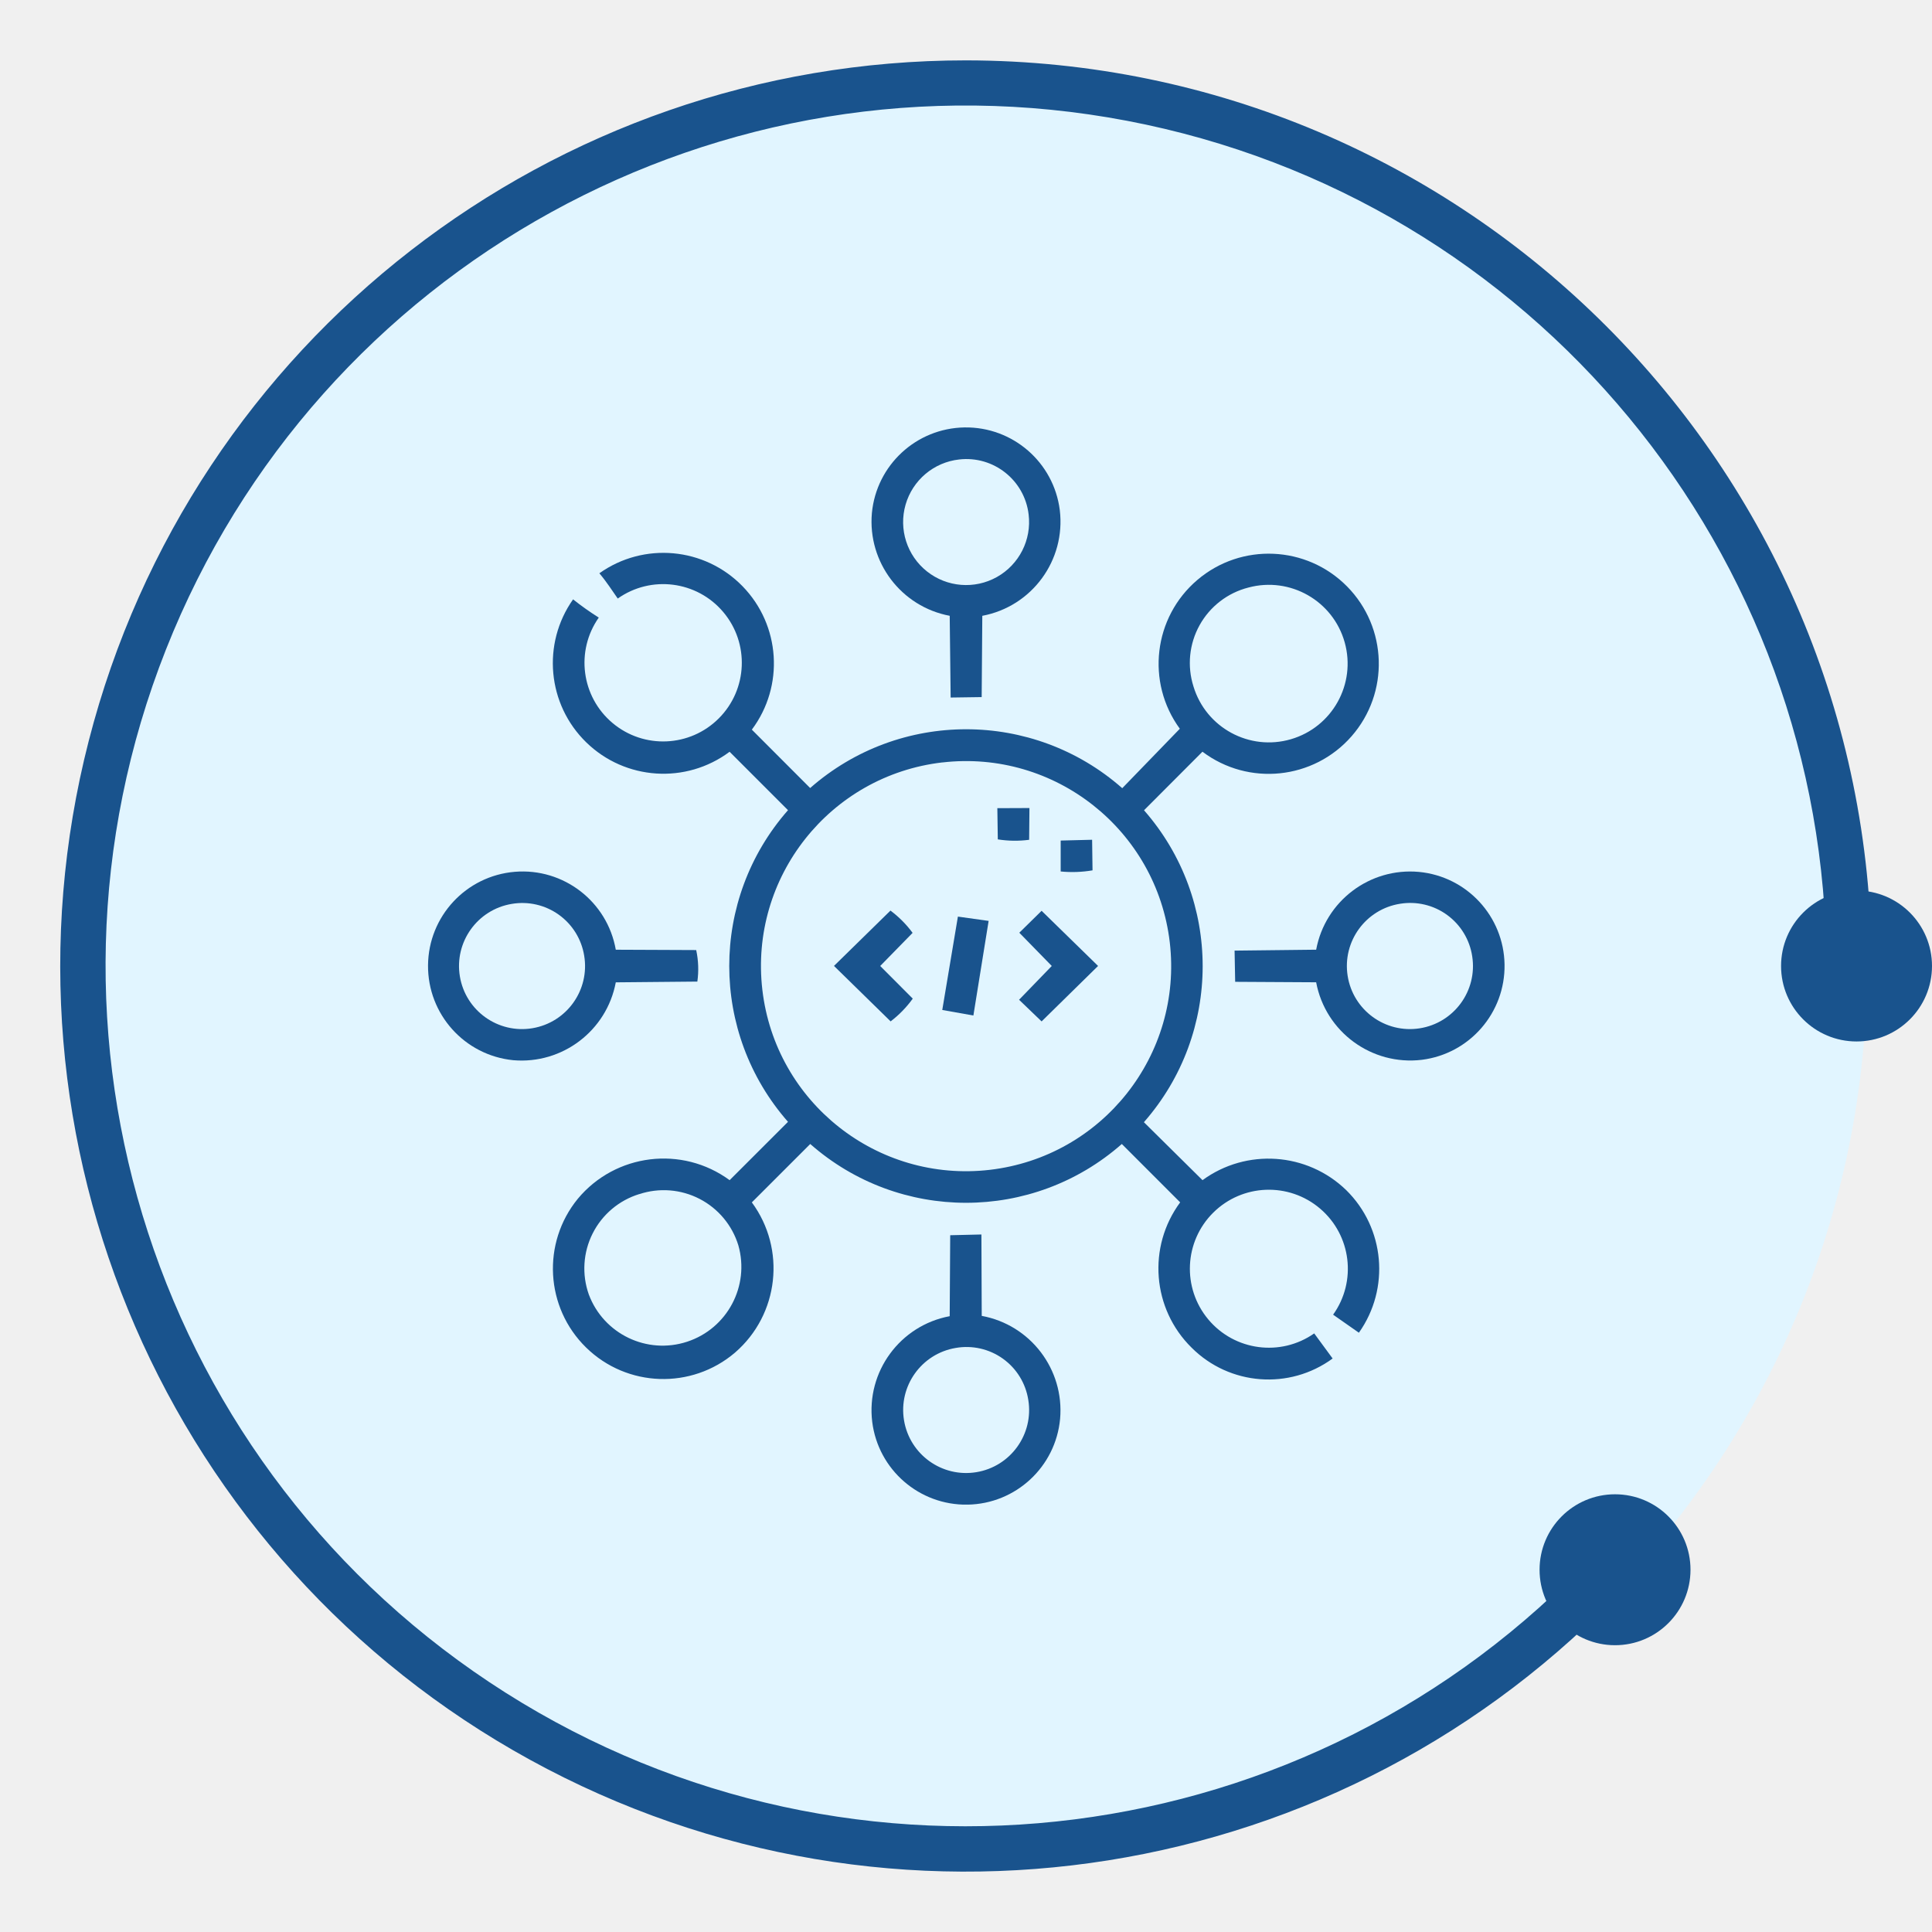
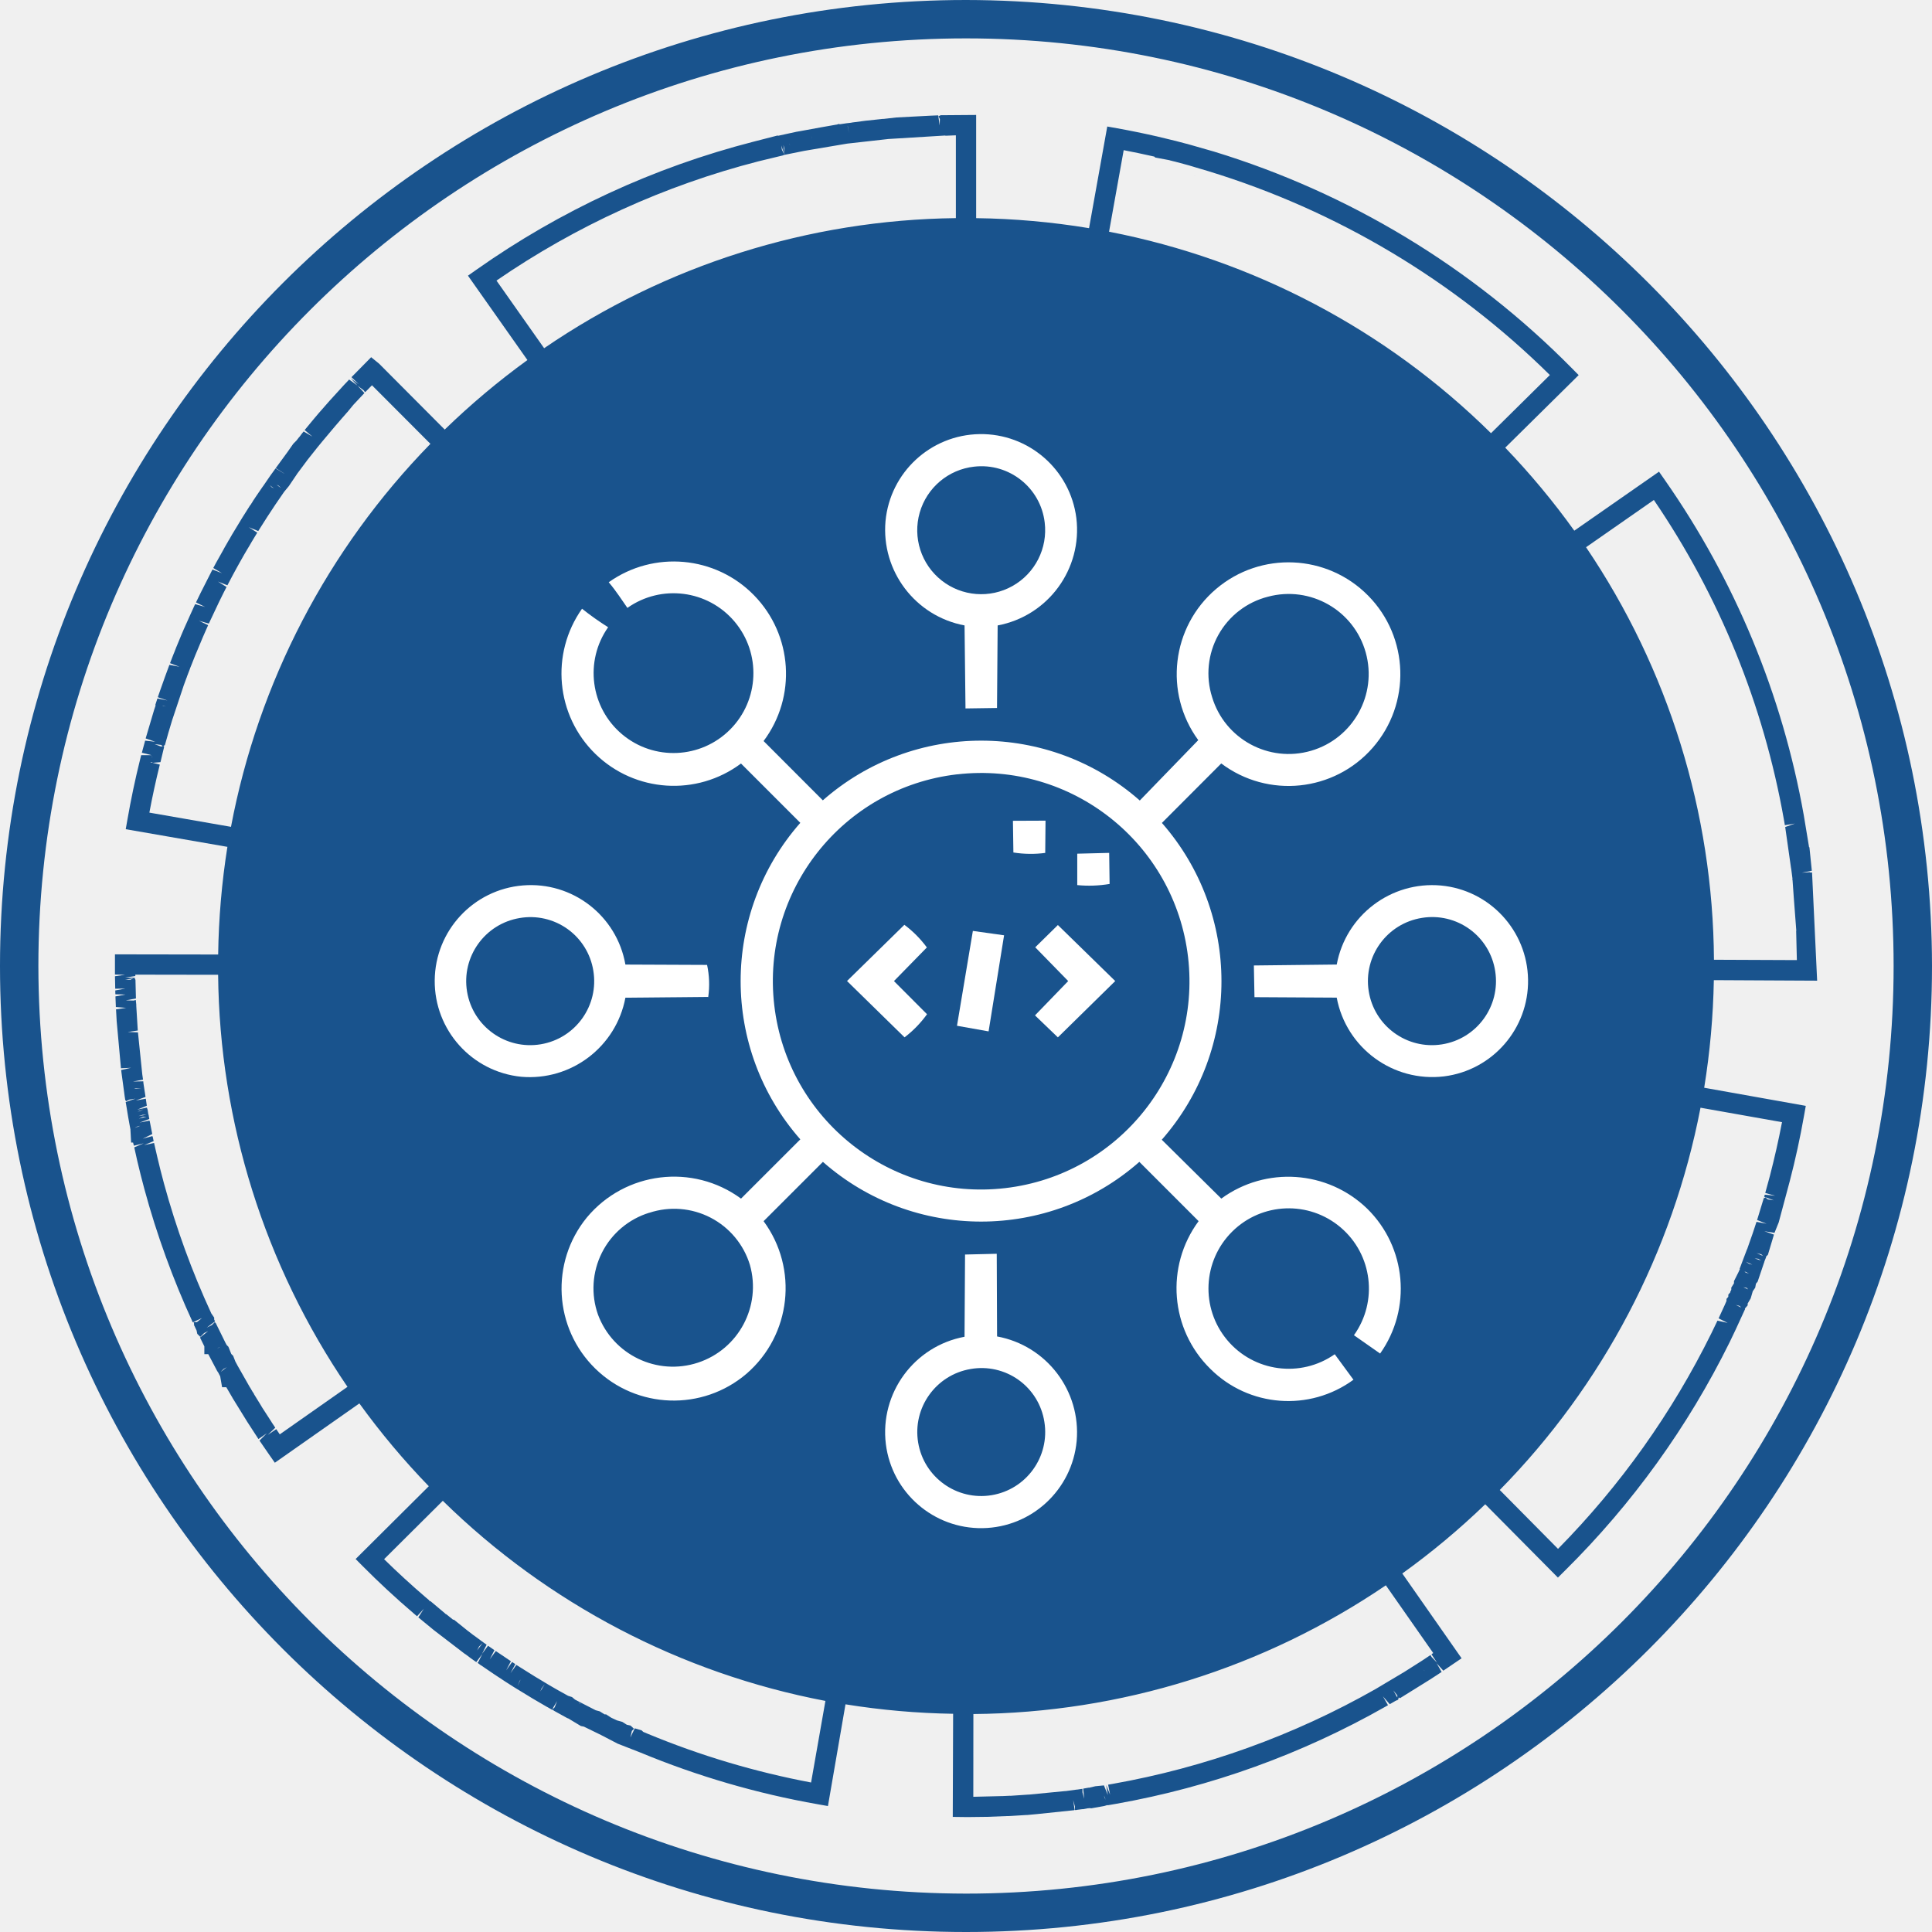
- <svg xmlns="http://www.w3.org/2000/svg" width="130" height="130" viewBox="0 0 130 130">
+ <svg xmlns="http://www.w3.org/2000/svg" width="128" height="128" viewBox="0 0 128 128">
  <defs>
    <clipPath id="clip-path">
-       <rect id="Rectángulo_456267" data-name="Rectángulo 456267" width="130" height="130" fill="none" />
+       <path id="Trazado_1031300" data-name="Trazado 1031300" d="M2.543,64A61.457,61.457,0,1,1,64,125.457,61.527,61.527,0,0,1,2.543,64M64,0a64,64,0,1,0,64,64A64.071,64.071,0,0,0,64,0Z" fill="#19538d" />
    </clipPath>
    <clipPath id="clip-path-2">
-       <rect id="Rectángulo_464487" data-name="Rectángulo 464487" width="72.479" height="72.483" fill="#19538d" />
+       <path id="Trazado_1031301" data-name="Trazado 1031301" d="M32.933,102.037h-.007Z" transform="translate(-32.926 -102.034)" fill="#19538d" />
+     </clipPath>
+     <clipPath id="clip-path-3">
+       <path id="Trazado_1031302" data-name="Trazado 1031302" d="M13.892,29.232v.035L14,29.128Z" transform="translate(-13.892 -29.128)" fill="#19538d" />
+     </clipPath>
+     <clipPath id="clip-path-4">
+       <path id="Trazado_1031303" data-name="Trazado 1031303" d="M5.943,60.755,5.938,60.7h0a.174.174,0,0,0,.005.055" transform="translate(-5.937 -60.7)" fill="#19538d" />
+     </clipPath>
+     <clipPath id="clip-path-5">
+       <path id="Trazado_1031304" data-name="Trazado 1031304" d="M107.924,54.341h0v0Z" transform="translate(-107.924 -54.311)" fill="#19538d" />
+     </clipPath>
+     <clipPath id="clip-path-6">
+       <path id="Trazado_1031305" data-name="Trazado 1031305" d="M9,42.927H9l.013-.046Z" transform="translate(-9.002 -42.882)" fill="#19538d" />
+     </clipPath>
+     <clipPath id="clip-path-7">
+       <path id="Trazado_1031306" data-name="Trazado 1031306" d="M70.389,8.864l-.034-.013h-.007c.013,0,.026.011.041.014" transform="translate(-70.348 -8.85)" fill="#19538d" />
+     </clipPath>
+     <clipPath id="clip-path-8">
+       <path id="Trazado_1031307" data-name="Trazado 1031307" d="M17.484,26.319h0v0Z" transform="translate(-17.484 -26.318)" fill="#19538d" />
+     </clipPath>
+     <clipPath id="clip-path-9">
+       <path id="Trazado_1031308" data-name="Trazado 1031308" d="M14.715,28.076a.67.67,0,0,0-.076.105l.045-.056.033-.049Z" transform="translate(-14.639 -28.076)" fill="#19538d" />
+     </clipPath>
+     <clipPath id="clip-path-10">
+       <path id="Trazado_1031309" data-name="Trazado 1031309" d="M13.917,88.659l-.009-.015ZM77.033,9.166,77.01,9.16l.023.007m-5.679,108.1-.021-.114.1.275Zm-32.727-5.316.044.021-.007.015Zm-1.132-.555-.017-.01.024.012Zm-.574-.2.013-.013-.006.017Zm-.387-.185.008-.009.1.045-.006.011Zm-1.7.31.259-.437-.161.414-.139.139Zm1.392-.456,0,0,.008,0,0,0Zm54.519-.241-.249-.446.264.33v.131Zm-56.687-.569.214-.286-.29.479Zm-1.449-.5.066-.1-.178.385-.008.009Zm59.914-.725,0-.01.049.073Zm-62.6-1.558.243-.242-.373.5Zm32.75,4.471A49.316,49.316,0,0,0,90,103.215l3.139,4.487-.117.083.374.561-.366-.382-.071-.13-.034.022,0,0-.523.349v0l-1.26.8-.006,0-1.818,1.084A54.557,54.557,0,0,1,71.9,116.371l-.3.052.132.662-.265-.639.114.664-.259-.639-.568.056-.4.095-.051,0-.356.063.07.67-.118-.424V116.7l-.065.006v0l-.3.046v-.005l-.737.1a.726.726,0,0,0-.093.005l-2.329.227c-.033,0-.061.008-.039,0l-1.226.083.118.661-.119-.667-.5.023-.041,0-1.9.047Zm-36.03-7.516-.238-.2c-.948-.812-1.879-1.665-2.774-2.543l3.889-3.868a49.436,49.436,0,0,0,25.35,13.258l-.95,5.405a54.729,54.729,0,0,1-10.819-3.226l-.3-.127-.106-.1-.455-.136-.291.608.1-.439.14-.14-.089-.076,0-.012-.149-.126-.239-.052-.3-.191-.343-.095v0l-.066-.03h0l-.33-.152-.334-.22h-.1l-.321-.2-.265-.071h0l-.989-.507v0l-.383-.2h0l-.2-.168-.259-.083h0l-.61-.34-.062-.033h0l-.621-.359h0l-.2-.12,0,0-.084-.051-.013-.009h0l-.546-.327a1.078,1.078,0,0,0-.127-.078l-1.139-.714,0,0-.031-.012-.381.542.318-.6-.212-.138-.394.547.313-.6-1-.674-.4.543.307-.6-.315-.222-.017-.01-.09-.063-.4.541.307-.608-.228-.161,0,0-.636-.47,0,.006-.311-.241h0l-.008-.006a.629.629,0,0,0-.082-.061l-.9-.725h-.07l0-.009-.362-.292h0l-.1-.076-.007.009-.093-.084,0,0-.925-.778h-.085ZM15.524,91.42l-.011-.025h0a.261.261,0,0,1,.013.031ZM13,88.878l.207-.113-.35.274h-.023Zm-.287-1.445h.02l-.169.113Zm100.765-2.651-.291-.146.251.07.1.1Zm.207-1.314.221.039.095.1Zm.162-.964-.087-.087.3.137Zm.222-.584-.222-.148.435.2Zm.367-.362.247.025.17.114Zm.128-.352.314.081.109.11Zm.981-.766,0,0c-.008.02-.017.04-.026.061Zm-.236-1.424.024,0h-.014ZM7.326,72.8l.15-.03-.331.129H7.128Zm.342-.63H7.9l-.518.129Zm-.028-.129H7.89l-.534.087Zm.042-.358-.235.117-.146.029ZM97.547,96.9a49.44,49.44,0,0,0,13.3-25.327l5.4.958c-.227,1.193-.5,2.385-.8,3.55l-.311,1.14.65.183-.681-.07-.04.139.635.234-.391-.058-.169-.139-.028.04-.051-.025-.03.083h-.006l-.429,1.407.628.245-.667-.126-.16.484,0,0-.1.3h0l-.211.6h0l-.147.424-.008,0-.5,1.323.031.013-.074.115H113.4l0,0-.335.669v.143l-.179.288v.141l-.064.127v.05l-.01,0-.123.147V84.1l-.12.14v.137l-.132.3h0l-.392.852.6.3-.674-.149-.406.841A55.008,55.008,0,0,1,101.407,100.8ZM7.187,70.277h.367l-.494.04Zm-.71-7.189L7.014,63l-.184.093Zm0-.138.672-.1v-.093l5.486.009a49.324,49.324,0,0,0,8.57,27.3l-4.486,3.148-.233-.345-.558.377.494-.473-.175-.263-.074-.111v-.006l-.626-.967,0,0-.075-.128.006.008-.467-.757v-.018l-.11-.167h0l-.134-.231a.151.151,0,0,0-.02-.031l0,.006-.827-1.454.006.012-.04-.072.017.026-.124-.228-.148-.381-.124-.124-.19-.476-.12-.121-.084-.159-.632-1.285,0,0-.067-.068-.2.2-.333.162.551-.411-.058-.121v-.131l-.187-.27A55,55,0,0,1,9.05,76.6c-.162-.6-.316-1.206-.459-1.821l-.2-.872-.658.145.631-.266-.064-.3H8.293l-.018-.032-.629.171.625-.307L8.1,72.442l-.021,0-.007-.012-.636.127.64-.239-.034-.182h0l-.012-.094-.108.014.1-.015,0-.029.006,0H8.012l-.047-.309-.041-.111.02-.008-.022,0-.009-.019-.632.134.63-.259-.067-.464-.662.118.644-.237-.137-.894h0l-.013-.139-.679.013.664-.125-.051-.347h0l-.286-2.783-.679-.029.667-.094-.1-1.64v-.083l-.031-.3-.153.038-.507-.014.669-.126-.031-1.234-.061-.12.056-.009-.066-.011-.018.007ZM8.119,48.677h.16v.04Zm.085-.333.075,0v.015Zm.622-.708-.4-.152.44.055.1.1ZM9,44.958l-.068-.031.244.062Zm1.159-.788.011-.031-.014.044,0-.013m101.582,17.6a49.34,49.34,0,0,0-8.474-27.331l4.493-3.13a54.383,54.383,0,0,1,8.607,21.13l.073.417.664-.109-.643.231.392,2.753,0-.03.092.711-.014,0,.019.108h0l.076,1.079.171,2.252-.01,0,.047,1.942ZM16.993,30.757l-.006.007Zm-.8-.287-.141-.142.279.207Zm.574.021-.268-.2.161.083.129.128Zm3.584-4.074-.01.012Zm2.477-2.708L26.7,27.59A49.438,49.438,0,0,0,13.488,52.964L8.08,52.022c.2-1.066.431-2.133.692-3.182L8.3,48.722l.516-.044.249-1.041H9.007l.062-.074.023,0h0l.013,0,.228-.808h0l.265-.886c.012-.03.022-.058.033-.095l.7-2.1,0-.008.2-.548h0l0,0A.516.516,0,0,0,10.574,43l.192-.5a.268.268,0,0,0,.012-.044.439.439,0,0,0,.041-.1c.026-.052.034-.071.029-.071l.257-.648h0l.533-1.274c.014-.031.025-.054.024-.054l0,0,.166-.377c.018-.036.031-.067.038-.085l.108-.244-.607-.291.653.186.69-1.462c.02-.036.034-.067.045-.089l.209-.424a.4.4,0,0,0,.03-.057l-.006.008.206-.4-.571-.361.628.249.309-.589h0l.137-.255h0l.13-.238h0l.153-.278h0l.127-.225h0l.251-.445h0l.212-.36h0l.141-.233h0l.141-.245h0l.09-.148.007-.013.209-.345h0l.072-.113-.566-.363.629.258.143-.227h0l.445-.7.007-.011.514-.779c.006-.011.014-.022.021-.033l0,0,.584-.85.317-.384.546-.809-.021.025.723-.97,0,0,.663-.835,0,0,.034-.04a.291.291,0,0,0,.05-.06l-.011.012.22-.268h0l.84-1,.407-.472c.036-.039.045-.056.044-.051l.35-.4a.332.332,0,0,0,.039-.042l0,0L21.6,25h0l.728-.776-.459-.493.418.321.076.111.038-.025.006,0ZM71.662,13.533l.969-5.4c.642.124,1.282.257,1.914.4l.115.026.063.062.855.16c.036.009.077.018.053.006a.746.746,0,0,0,.146.043l.135.035a.513.513,0,0,0,.079.018l0,0a.6.6,0,0,0,.1.025l.853.23v0l.066.02a.362.362,0,0,1-.065-.025h0l.094.034.219.065h0l.064.02v0l.908.269a55.178,55.178,0,0,1,22.637,13.51l-3.9,3.854a49.438,49.438,0,0,0-25.3-13.349M49.987,8.1l-.042-.28.2.6Zm.1-.312.068.225V8.39Zm.417-.028L50.49,7.7l.03.081Zm1.438-.523V7.225l.038.178Zm9.571-.088v5.486a49.329,49.329,0,0,0-27.279,8.619l-3.157-4.481a54.62,54.62,0,0,1,17.353-7.9l1.618-.391h0l.107-.044.009.017,0-.013.991-.2h0l.3-.061v0L54.307,7.7v0l2.753-.309.019,0L60.8,7.163l.035.014Zm-7.167-.585v-.05L54.433,7Zm6.16-.746-.141.07.088.185-.014.425-.095-.671-.53.022v0l-2.24.117-.836.095-.063,0-1.063.114-.026,0L54.64,6.3a.286.286,0,0,0-.07.015l-.262.031H54.3l-.479.071-.05-.024-.154.047-.017,0-1.064.187,0,0-1.349.247v0l-.2.035h-.012l-1.223.267-.066-.011-1.6.411a55.962,55.962,0,0,0-18.347,8.484l-.551.388,3.939,5.59a50.012,50.012,0,0,0-5.479,4.606L23.3,22.278l-.526-.428-1.281,1.3h0l-.017.02.006,0-.007.008.476.462-.545-.405.462.493-.554-.4a.522.522,0,0,0-.063.07l-.284.3h0l-.95,1.042h0l-.731.833h0l-.283.335h0l-.636.768.514.433L18.3,26.77l-.1.124-.017.021-.15.2c-.019.02-.039.04-.055.061l-.06.078h0l-.1.126,0,0-.2.2-.394.562,0,0L16.45,29.2l.546.341.021.021-.579-.344-.317.439a.507.507,0,0,0-.053.076l-.448.653,0,0-.031.039-.4.583h0l-.119.177c-.011.017-.022.036-.038.061l-.1.142.022-.03-.061.106h0l-.067.1h0l-.007.013.008,0-.026.035-.01,0-.068.1h0l-.486.768h0l-.653,1.077a.251.251,0,0,0-.029.047l-.184.326a.809.809,0,0,0-.083.137h0l-.234.407a.729.729,0,0,0-.068.128l-.5.892h0l-.173.322.579.344-.632-.243-.782,1.543h0l-.309.635.6.3-.658-.185-.088.19a.858.858,0,0,0-.038.087l-.169.37h0l-.458,1.022c-.009.021-.018.042-.028.067l-.152.355c-.008.019-.015.036-.021.053l0,0h0l-.277.669c-.007.014-.012.03-.018.043l-.141.361a.668.668,0,0,0-.036.085l-.236.609.629.239-.67-.13-.285.773a.2.2,0,0,0-.014.038l-.221.624h0l-.063.175h0l-.18.516h0l0,.023.631.214-.663-.134-.145.445H8.5l-.109.324h0l-.557,1.879.638.222L7.8,47.253l-.138.508h0l-.033.121h0l-.046.173.653.163h-.7l-.074.3c-.323,1.294-.6,2.62-.831,3.939l-.117.664L13.25,54.29a49.957,49.957,0,0,0-.612,7.133L5.8,61.412l0,1.339.673.013-.672.1.017.827.672-.013-.67.126.008.255.674.015-.67.125.026.63,0,.071.682.057-.669.1.04.715c0,.025,0,.044,0,.044v-.007l.287,3.15.674-.032-.66.149.024.2h0l.172,1.268h0l.035.269h0l.042.264H6.5l.033.067.219-.107.405-.064-.646.223.07.412h0l.041.257h0l.051.309h0l.1.557h0l.058.3-.006,0,.047.85H7l.055.21.653-.161-.629.269.2.9q.22.937.47,1.862a56.383,56.383,0,0,0,3.206,8.831l.612-.284-.335.27h-.214l.03.147-.022.018.183.39.045.222.2.2.254-.253.268-.13-.541.428.288.584v.515h.259l.572,1.083.01.021.1.152h0l.018.044,0,0,.09.168.126.723h.279l.411.705V90.8l.979,1.586h0l.585.9h0l.156.239.553-.384-.486.484q.31.462.631.917l.387.552,5.6-3.93a49.79,49.79,0,0,0,4.6,5.486l-4.848,4.823.476.479c1.066,1.073,2.186,2.112,3.335,3.093l.259.222.45-.5-.365.573,1.03.846v0l2.013,1.544c.033.026.082.06.082.052l.34.256.024.018.35.247.4-.542-.271.541-.047.047.225.168.009,0,.814.554a.558.558,0,0,0,.078.053l.649.427a.432.432,0,0,0,.044.03l.561.358a.087.087,0,0,0,.021.014l.024.014h0l.162.1v0l.769.468v0l.253.155h0l.145.086v0l.878.512.008,0a.841.841,0,0,0,.094.055l.212.12,0-.005.03.01.006-.011.064.051,0,.008.886.489.072.03,0-.006.844.509.2.04h0l1.13.552,1.109.577,1.5.586a56.031,56.031,0,0,0,11.766,3.429l.663.117L54.2,111.1a49.764,49.764,0,0,0,7.131.627l-.024,6.831.969.012,1.171-.014h.1l1.312-.051a.975.975,0,0,0,.109,0l.254-.013a.6.6,0,0,0,.09-.006l.839-.052.068,0,.658-.061h0l2.471-.258v-.006l.034-.011-.1-.652.121.428v.231l.058,0,.019,0,.078-.018h0l.343-.042h.06l.31-.06h.067l.073-.015.046.024.886-.157.22-.066.008.017.579-.1a55.875,55.875,0,0,0,17.828-6.436l.164-.094-.334-.584.451.518.353-.205h0l.1-.053.045,0,.078-.077-.006-.01.029-.029-.044-.045.079-.019.036.045,2.023-1.258,0,0,.557-.363,0,0,.067-.045a.963.963,0,0,0,.121-.076l-.338-.584.443.492,0,.01h0l0,0,1.216-.825-3.928-5.618a49.776,49.776,0,0,0,5.495-4.586l4.815,4.857.479-.475a56.391,56.391,0,0,0,10.9-15.123c.118-.242.236-.483.387-.81l.638-1.389-.023-.009.056-.082h.007l.127-.149v-.121l.2-.339.139-.476,0,0,.161-.233.05-.268.111-.132.418-1.238h0l.033-.087-.009,0,.115-.286h0l.01-.031-.021-.006.135-.136.4-1.335-.636-.222.672.108.279-.692.734-2.741c.37-1.416.686-2.87.942-4.319l.118-.662-6.731-1.2a50.03,50.03,0,0,0,.639-7.129l6.844.035-.337-7.166-.129,0-.022-.022-.524.033.66-.128-.158-1.548-.031-.029v-.024L117.69,52.2a55.773,55.773,0,0,0-9.207-22.214l-.385-.553-5.613,3.91a49.988,49.988,0,0,0-4.576-5.5l4.866-4.807-.473-.479A56.55,56.55,0,0,0,78.618,8.228l-1.79-.512a.5.5,0,0,0-.053-.011L76.753,7.7l-.55-.145a.89.89,0,0,0-.087-.024l-1.265-.306q-1.311-.3-2.645-.541l-.663-.118L70.336,13.3a49.831,49.831,0,0,0-7.479-.663V5.8Z" transform="translate(-5.798 -5.797)" fill="#19538d" />
+     </clipPath>
+     <clipPath id="clip-path-11">
+       <rect id="Rectángulo_464487" data-name="Rectángulo 464487" width="72.479" height="72.483" fill="#fff" />
    </clipPath>
  </defs>
-   <g id="Grupo_1211781" data-name="Grupo 1211781" transform="translate(513.746 8529) rotate(180)">
-     <path id="Trazado_999622" data-name="Trazado 999622" d="M60.629,0A60.629,60.629,0,1,1,0,60.629,60.629,60.629,0,0,1,60.629,0" transform="translate(388.117 8403.371)" fill="#e1f5ff" />
-     <g id="Grupo_1179902" data-name="Grupo 1179902" transform="translate(383.746 8399)">
-       <g id="Grupo_1179905" data-name="Grupo 1179905" clip-path="url(#clip-path)">
-         <path id="Trazado_999618" data-name="Trazado 999618" d="M65,0A65,65,0,1,1,0,65,65,65,0,0,1,65,0" fill="none" />
-         <path id="Trazado_999619" data-name="Trazado 999619" d="M5.078,59A5.078,5.078,0,1,1,0,64.078,5.079,5.079,0,0,1,5.078,59" transform="translate(0 0.922)" fill="#19538d" />
-         <path id="Trazado_999620" data-name="Trazado 999620" d="M21.078,19A5.078,5.078,0,1,1,16,24.078,5.079,5.079,0,0,1,21.078,19" transform="translate(0.25 0.297)" fill="#19538d" />
-         <path id="Trazado_999621" data-name="Trazado 999621" d="M64.938,125.875A61.007,61.007,0,0,1,4,64.938H7.047A57.89,57.89,0,1,0,22.7,25.353l-2.222-2.084A60.937,60.937,0,1,1,64.938,125.875" transform="translate(0.063 0.063)" fill="#19538d" />
-         <rect id="Rectángulo_456268" data-name="Rectángulo 456268" width="130" height="130" fill="none" />
-         <rect id="Rectángulo_456269" data-name="Rectángulo 456269" width="130" height="130" fill="none" />
+   <g id="Grupo_1212052" data-name="Grupo 1212052" transform="translate(-1274.059 -7095)">
+     <g id="Grupo_1180190" data-name="Grupo 1180190" transform="translate(1274.059 7095)">
+       <g id="Grupo_1180171" data-name="Grupo 1180171" transform="translate(0 0)">
+         <g id="Grupo_1180170" data-name="Grupo 1180170" clip-path="url(#clip-path)">
+           <path id="Trazado_1031398" data-name="Trazado 1031398" d="M.273.273H181.292V181.291H.272Z" transform="translate(-64.385 64) rotate(-45)" fill="#19538d" />
+         </g>
+       </g>
+       <g id="Grupo_1180173" data-name="Grupo 1180173" transform="translate(37.039 112.569)">
+         <g id="Grupo_1180172" data-name="Grupo 1180172" clip-path="url(#clip-path-2)">
+           <rect id="Rectángulo_458951" data-name="Rectángulo 458951" width="0.007" height="0.007" transform="translate(-0.001 0.001) rotate(-45)" fill="#19538d" />
+         </g>
+       </g>
+       <g id="Grupo_1180175" data-name="Grupo 1180175" transform="translate(18.244 32.762)">
+         <g id="Grupo_1180174" data-name="Grupo 1180174" clip-path="url(#clip-path-3)">
+           <rect id="Rectángulo_458952" data-name="Rectángulo 458952" width="0.174" height="0.174" transform="matrix(0.707, -0.707, 0.707, 0.707, -0.07, 0.07)" fill="#19538d" />
+         </g>
+       </g>
+       <g id="Grupo_1180177" data-name="Grupo 1180177" transform="translate(7.797 68.279)">
+         <g id="Grupo_1180176" data-name="Grupo 1180176" clip-path="url(#clip-path-4)">
+           <rect id="Rectángulo_458953" data-name="Rectángulo 458953" width="0.044" height="0.044" transform="translate(-0.028 0.028) rotate(-45.002)" fill="#19538d" />
+         </g>
+       </g>
+       <g id="Grupo_1180179" data-name="Grupo 1180179" transform="translate(120.303 61.094)">
+         <g id="Grupo_1180178" data-name="Grupo 1180178" clip-path="url(#clip-path-5)">
+           <path id="Trazado_1031310" data-name="Trazado 1031310" d="M0,0l.02,0,0,.02L0,.023Z" transform="translate(-0.015 0.015) rotate(-45.009)" fill="#19538d" />
+         </g>
+       </g>
+       <g id="Grupo_1180181" data-name="Grupo 1180181" transform="translate(11.822 48.237)">
+         <g id="Grupo_1180180" data-name="Grupo 1180180" clip-path="url(#clip-path-6)">
+           <rect id="Rectángulo_458955" data-name="Rectángulo 458955" width="0.042" height="0.042" transform="translate(-0.023 0.023) rotate(-44.999)" fill="#19538d" />
+         </g>
+       </g>
+       <g id="Grupo_1180183" data-name="Grupo 1180183" transform="translate(79.133 11.622)">
+         <g id="Grupo_1180182" data-name="Grupo 1180182" clip-path="url(#clip-path-7)">
+           <rect id="Rectángulo_458956" data-name="Rectángulo 458956" width="0.039" height="0.039" transform="matrix(0.707, -0.707, 0.707, 0.707, -0.007, 0.007)" fill="#19538d" />
+         </g>
+       </g>
+       <g id="Grupo_1180185" data-name="Grupo 1180185" transform="translate(22.961 29.606)">
+         <g id="Grupo_1180184" data-name="Grupo 1180184" clip-path="url(#clip-path-8)">
+           <rect id="Rectángulo_458957" data-name="Rectángulo 458957" width="0.003" height="0.003" transform="matrix(0.706, -0.708, 0.708, 0.706, -0.001, 0.001)" fill="#19538d" />
+         </g>
+       </g>
+       <g id="Grupo_1180187" data-name="Grupo 1180187" transform="translate(19.225 31.58)">
+         <g id="Grupo_1180186" data-name="Grupo 1180186" clip-path="url(#clip-path-9)">
+           <rect id="Rectángulo_458958" data-name="Rectángulo 458958" width="0.129" height="0.129" transform="translate(-0.053 0.053) rotate(-45)" fill="#19538d" />
+         </g>
+       </g>
+       <g id="Grupo_1180189" data-name="Grupo 1180189" transform="translate(7.614 7.613)">
+         <g id="Grupo_1180188" data-name="Grupo 1180188" clip-path="url(#clip-path-10)">
+           <path id="Trazado_1031399" data-name="Trazado 1031399" d="M.273.273H159.759V159.759H.272Z" transform="translate(-56.773 56.388) rotate(-45)" fill="#19538d" />
+         </g>
      </g>
    </g>
-     <g id="Grupo_1211834" data-name="Grupo 1211834" transform="translate(484.986 8500.241) rotate(180)">
-       <g id="Grupo_1211833" data-name="Grupo 1211833" clip-path="url(#clip-path-2)">
-         <path id="Trazado_1274610" data-name="Trazado 1274610" d="M89.709,91.5a7.312,7.312,0,0,1-9.487-.726,7.482,7.482,0,0,1-.772-9.781l-3.926-3.927a15.864,15.864,0,0,1-20.965,0l-3.93,3.929A7.49,7.49,0,0,1,49.5,91.1,7.43,7.43,0,0,1,38.919,80.751,7.511,7.511,0,0,1,49.134,79.5l3.928-3.925a15.881,15.881,0,0,1,0-20.971l-3.93-3.93A7.442,7.442,0,0,1,38.6,40.419a19.333,19.333,0,0,0,1.729,1.226,5.293,5.293,0,1,0,1.277-1.281c-.383-.538-.707-1.069-1.237-1.7A7.437,7.437,0,0,1,50.629,49.185l3.924,3.929a15.9,15.9,0,0,1,21,.011l3.874-4a7.408,7.408,0,1,1,1.523,1.545l-3.932,3.94A15.917,15.917,0,0,1,77.01,75.6l3.943,3.9a7.522,7.522,0,0,1,9.665.665,7.432,7.432,0,0,1,.858,9.6l-1.735-1.214a5.315,5.315,0,1,0-1.272,1.26ZM84.044,39.623a5.234,5.234,0,0,0-3.7,6.653,5.3,5.3,0,1,0,3.7-6.653M63.449,51.39A13.8,13.8,0,1,0,78.751,63.5a13.808,13.808,0,0,0-15.3-12.107M43.058,80.435a5.236,5.236,0,0,0-3.4,6.754,5.3,5.3,0,0,0,10.064-3.3,5.246,5.246,0,0,0-6.667-3.449" transform="translate(-28.799 -28.848)" fill="#19538d" />
-         <path id="Trazado_1274611" data-name="Trazado 1274611" d="M139.326,18.148l-2.088.03-.063-5.5a6.455,6.455,0,0,1-5.237-6.907,6.361,6.361,0,0,1,12.644-.207,6.45,6.45,0,0,1-5.214,7.115ZM137.812,2.159a4.238,4.238,0,1,0,4.673,3.7,4.221,4.221,0,0,0-4.673-3.7" transform="translate(-102.031 -0.001)" fill="#19538d" />
-         <path id="Trazado_1274612" data-name="Trazado 1274612" d="M18.086,137.23a6.036,6.036,0,0,1,.077,2.121l-5.488.051a6.457,6.457,0,0,1-6.9,5.239,6.365,6.365,0,1,1,6.9-7.434ZM5.672,134.124a4.24,4.24,0,1,0,4.876,3.48,4.216,4.216,0,0,0-4.876-3.48" transform="translate(0 -102.061)" fill="#19538d" />
-         <path id="Trazado_1274613" data-name="Trazado 1274613" d="M239.816,139.362l-.04-2.1,5.49-.062a6.436,6.436,0,0,1,6.907-5.235,6.361,6.361,0,0,1,.2,12.645,6.452,6.452,0,0,1-7.108-5.217Zm11.1-5.253a4.242,4.242,0,1,0,4.85,3.538,4.218,4.218,0,0,0-4.85-3.538" transform="translate(-185.464 -102.056)" fill="#19538d" />
-         <path id="Trazado_1274614" data-name="Trazado 1274614" d="M139.334,245.228a6.469,6.469,0,0,1,5.273,6.927,6.359,6.359,0,0,1-12.642.205,6.44,6.44,0,0,1,5.213-7.111l.034-5.448,2.1-.05Zm-1.749,2.157a4.237,4.237,0,1,0,4.882,3.5,4.207,4.207,0,0,0-4.882-3.5" transform="translate(-102.035 -185.444)" fill="#19538d" />
-         <path id="Trazado_1274615" data-name="Trazado 1274615" d="M126.089,149.469A7.294,7.294,0,0,1,124.6,151l-3.812-3.732,3.8-3.724a7.18,7.18,0,0,1,1.49,1.5l-2.18,2.228Z" transform="translate(-93.431 -111.032)" fill="#19538d" />
-         <path id="Trazado_1274616" data-name="Trazado 1274616" d="M175.757,149.583l2.2-2.274-2.184-2.237,1.5-1.475,3.8,3.711-3.8,3.732Z" transform="translate(-135.946 -111.07)" fill="#19538d" />
-         <path id="Trazado_1274617" data-name="Trazado 1274617" d="M155.036,151.979l-2.094-.372,1.052-6.284,2.068.29Z" transform="translate(-118.299 -112.406)" fill="#19538d" />
-         <path id="Trazado_1274618" data-name="Trazado 1274618" d="M171.442,115.219a7.31,7.31,0,0,1-2.109-.028l-.031-2.1,2.16-.009Z" transform="translate(-130.953 -87.47)" fill="#19538d" />
-         <path id="Trazado_1274619" data-name="Trazado 1274619" d="M190.262,124.559a8.072,8.072,0,0,1-2.143.076l0-2.081,2.115-.053Z" transform="translate(-145.508 -94.754)" fill="#19538d" />
+     <g id="Grupo_1212053" data-name="Grupo 1212053" transform="translate(1302.819 7123.759)">
+       <g id="Grupo_1211833" data-name="Grupo 1211833" clip-path="url(#clip-path-11)">
+         <path id="Trazado_1274610" data-name="Trazado 1274610" d="M89.709,91.5a7.312,7.312,0,0,1-9.487-.726,7.482,7.482,0,0,1-.772-9.781l-3.926-3.927a15.864,15.864,0,0,1-20.965,0l-3.93,3.929A7.49,7.49,0,0,1,49.5,91.1,7.43,7.43,0,0,1,38.919,80.751,7.511,7.511,0,0,1,49.134,79.5l3.928-3.925a15.881,15.881,0,0,1,0-20.971l-3.93-3.93A7.442,7.442,0,0,1,38.6,40.419a19.333,19.333,0,0,0,1.729,1.226,5.293,5.293,0,1,0,1.277-1.281c-.383-.538-.707-1.069-1.237-1.7A7.437,7.437,0,0,1,50.629,49.185l3.924,3.929a15.9,15.9,0,0,1,21,.011l3.874-4a7.408,7.408,0,1,1,1.523,1.545l-3.932,3.94A15.917,15.917,0,0,1,77.01,75.6l3.943,3.9a7.522,7.522,0,0,1,9.665.665,7.432,7.432,0,0,1,.858,9.6l-1.735-1.214a5.315,5.315,0,1,0-1.272,1.26ZM84.044,39.623a5.234,5.234,0,0,0-3.7,6.653,5.3,5.3,0,1,0,3.7-6.653M63.449,51.39A13.8,13.8,0,1,0,78.751,63.5a13.808,13.808,0,0,0-15.3-12.107M43.058,80.435a5.236,5.236,0,0,0-3.4,6.754,5.3,5.3,0,0,0,10.064-3.3,5.246,5.246,0,0,0-6.667-3.449" transform="translate(-28.799 -28.848)" fill="#fff" />
+         <path id="Trazado_1274611" data-name="Trazado 1274611" d="M139.326,18.148l-2.088.03-.063-5.5a6.455,6.455,0,0,1-5.237-6.907,6.361,6.361,0,0,1,12.644-.207,6.45,6.45,0,0,1-5.214,7.115ZM137.812,2.159a4.238,4.238,0,1,0,4.673,3.7,4.221,4.221,0,0,0-4.673-3.7" transform="translate(-102.031 -0.001)" fill="#fff" />
+         <path id="Trazado_1274612" data-name="Trazado 1274612" d="M18.086,137.23a6.036,6.036,0,0,1,.077,2.121l-5.488.051a6.457,6.457,0,0,1-6.9,5.239,6.365,6.365,0,1,1,6.9-7.434ZM5.672,134.124a4.24,4.24,0,1,0,4.876,3.48,4.216,4.216,0,0,0-4.876-3.48" transform="translate(0 -102.061)" fill="#fff" />
+         <path id="Trazado_1274613" data-name="Trazado 1274613" d="M239.816,139.362l-.04-2.1,5.49-.062a6.436,6.436,0,0,1,6.907-5.235,6.361,6.361,0,0,1,.2,12.645,6.452,6.452,0,0,1-7.108-5.217Zm11.1-5.253a4.242,4.242,0,1,0,4.85,3.538,4.218,4.218,0,0,0-4.85-3.538" transform="translate(-185.464 -102.056)" fill="#fff" />
+         <path id="Trazado_1274614" data-name="Trazado 1274614" d="M139.334,245.228a6.469,6.469,0,0,1,5.273,6.927,6.359,6.359,0,0,1-12.642.205,6.44,6.44,0,0,1,5.213-7.111l.034-5.448,2.1-.05Zm-1.749,2.157a4.237,4.237,0,1,0,4.882,3.5,4.207,4.207,0,0,0-4.882-3.5" transform="translate(-102.035 -185.444)" fill="#fff" />
+         <path id="Trazado_1274615" data-name="Trazado 1274615" d="M126.089,149.469A7.294,7.294,0,0,1,124.6,151l-3.812-3.732,3.8-3.724a7.18,7.18,0,0,1,1.49,1.5l-2.18,2.228Z" transform="translate(-93.431 -111.032)" fill="#fff" />
+         <path id="Trazado_1274616" data-name="Trazado 1274616" d="M175.757,149.583l2.2-2.274-2.184-2.237,1.5-1.475,3.8,3.711-3.8,3.732Z" transform="translate(-135.946 -111.07)" fill="#fff" />
+         <path id="Trazado_1274617" data-name="Trazado 1274617" d="M155.036,151.979l-2.094-.372,1.052-6.284,2.068.29Z" transform="translate(-118.299 -112.406)" fill="#fff" />
+         <path id="Trazado_1274618" data-name="Trazado 1274618" d="M171.442,115.219a7.31,7.31,0,0,1-2.109-.028l-.031-2.1,2.16-.009Z" transform="translate(-130.953 -87.47)" fill="#fff" />
+         <path id="Trazado_1274619" data-name="Trazado 1274619" d="M190.262,124.559a8.072,8.072,0,0,1-2.143.076l0-2.081,2.115-.053Z" transform="translate(-145.508 -94.754)" fill="#fff" />
      </g>
    </g>
  </g>
</svg>
